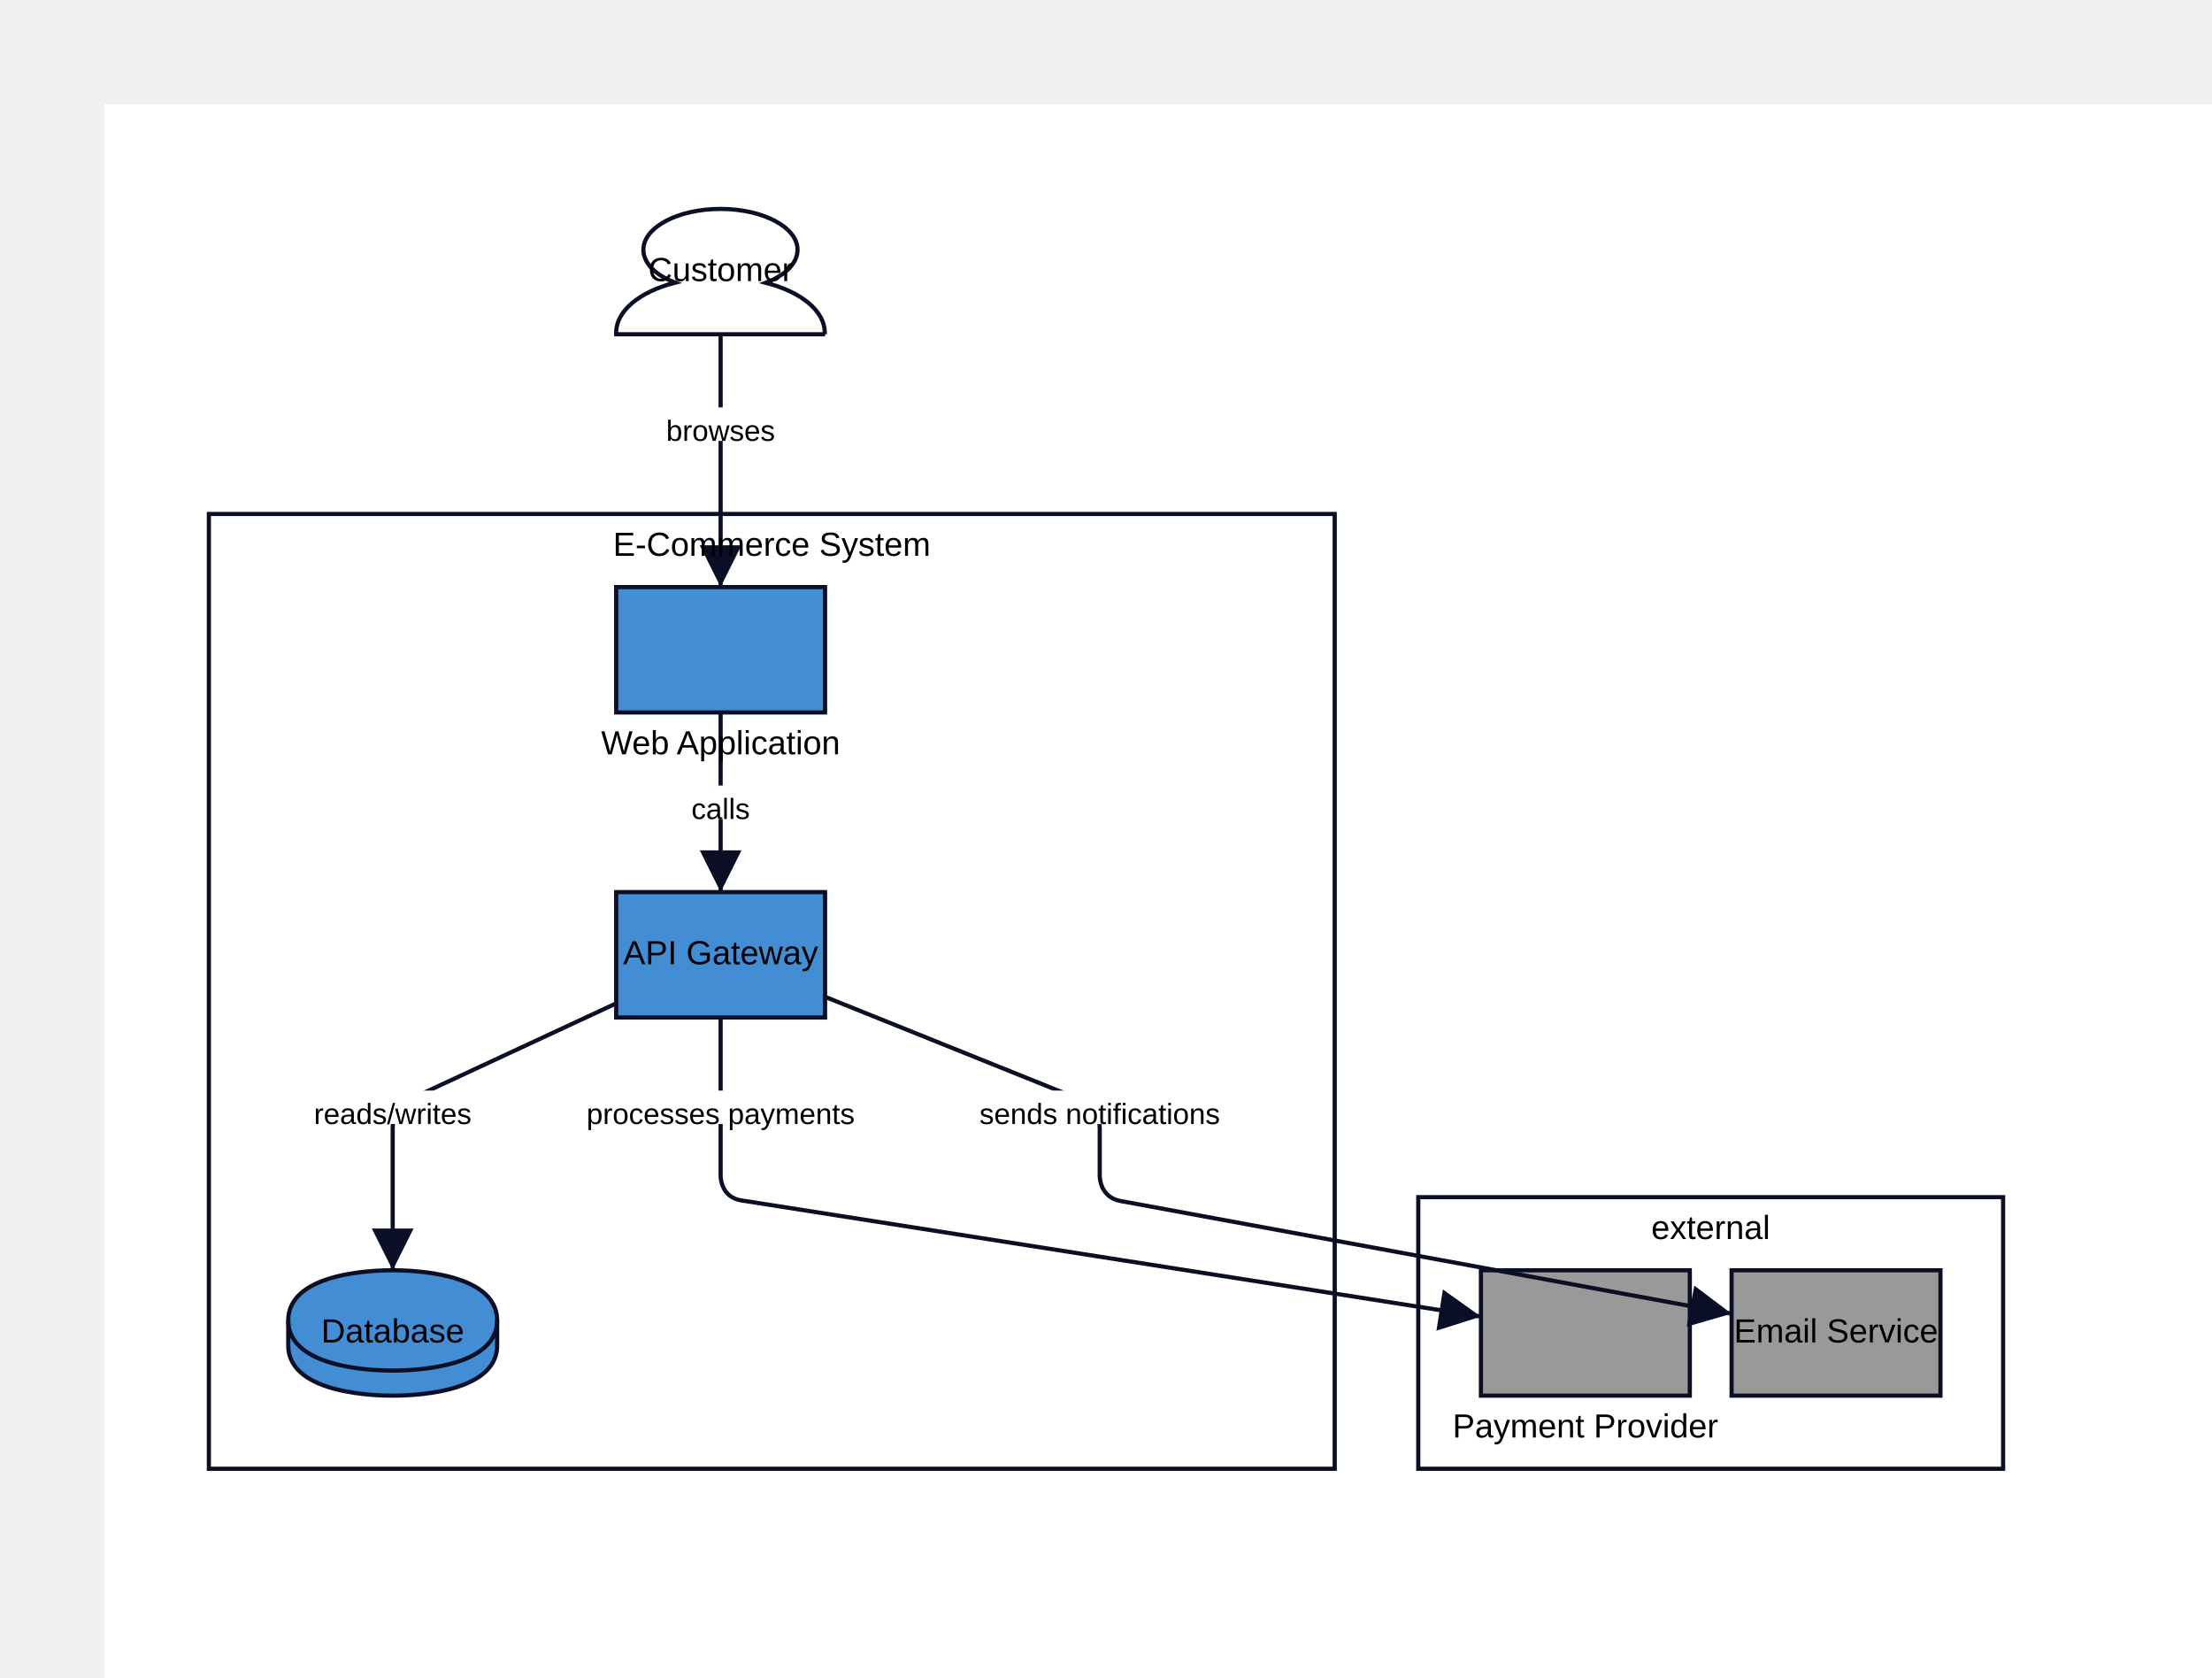
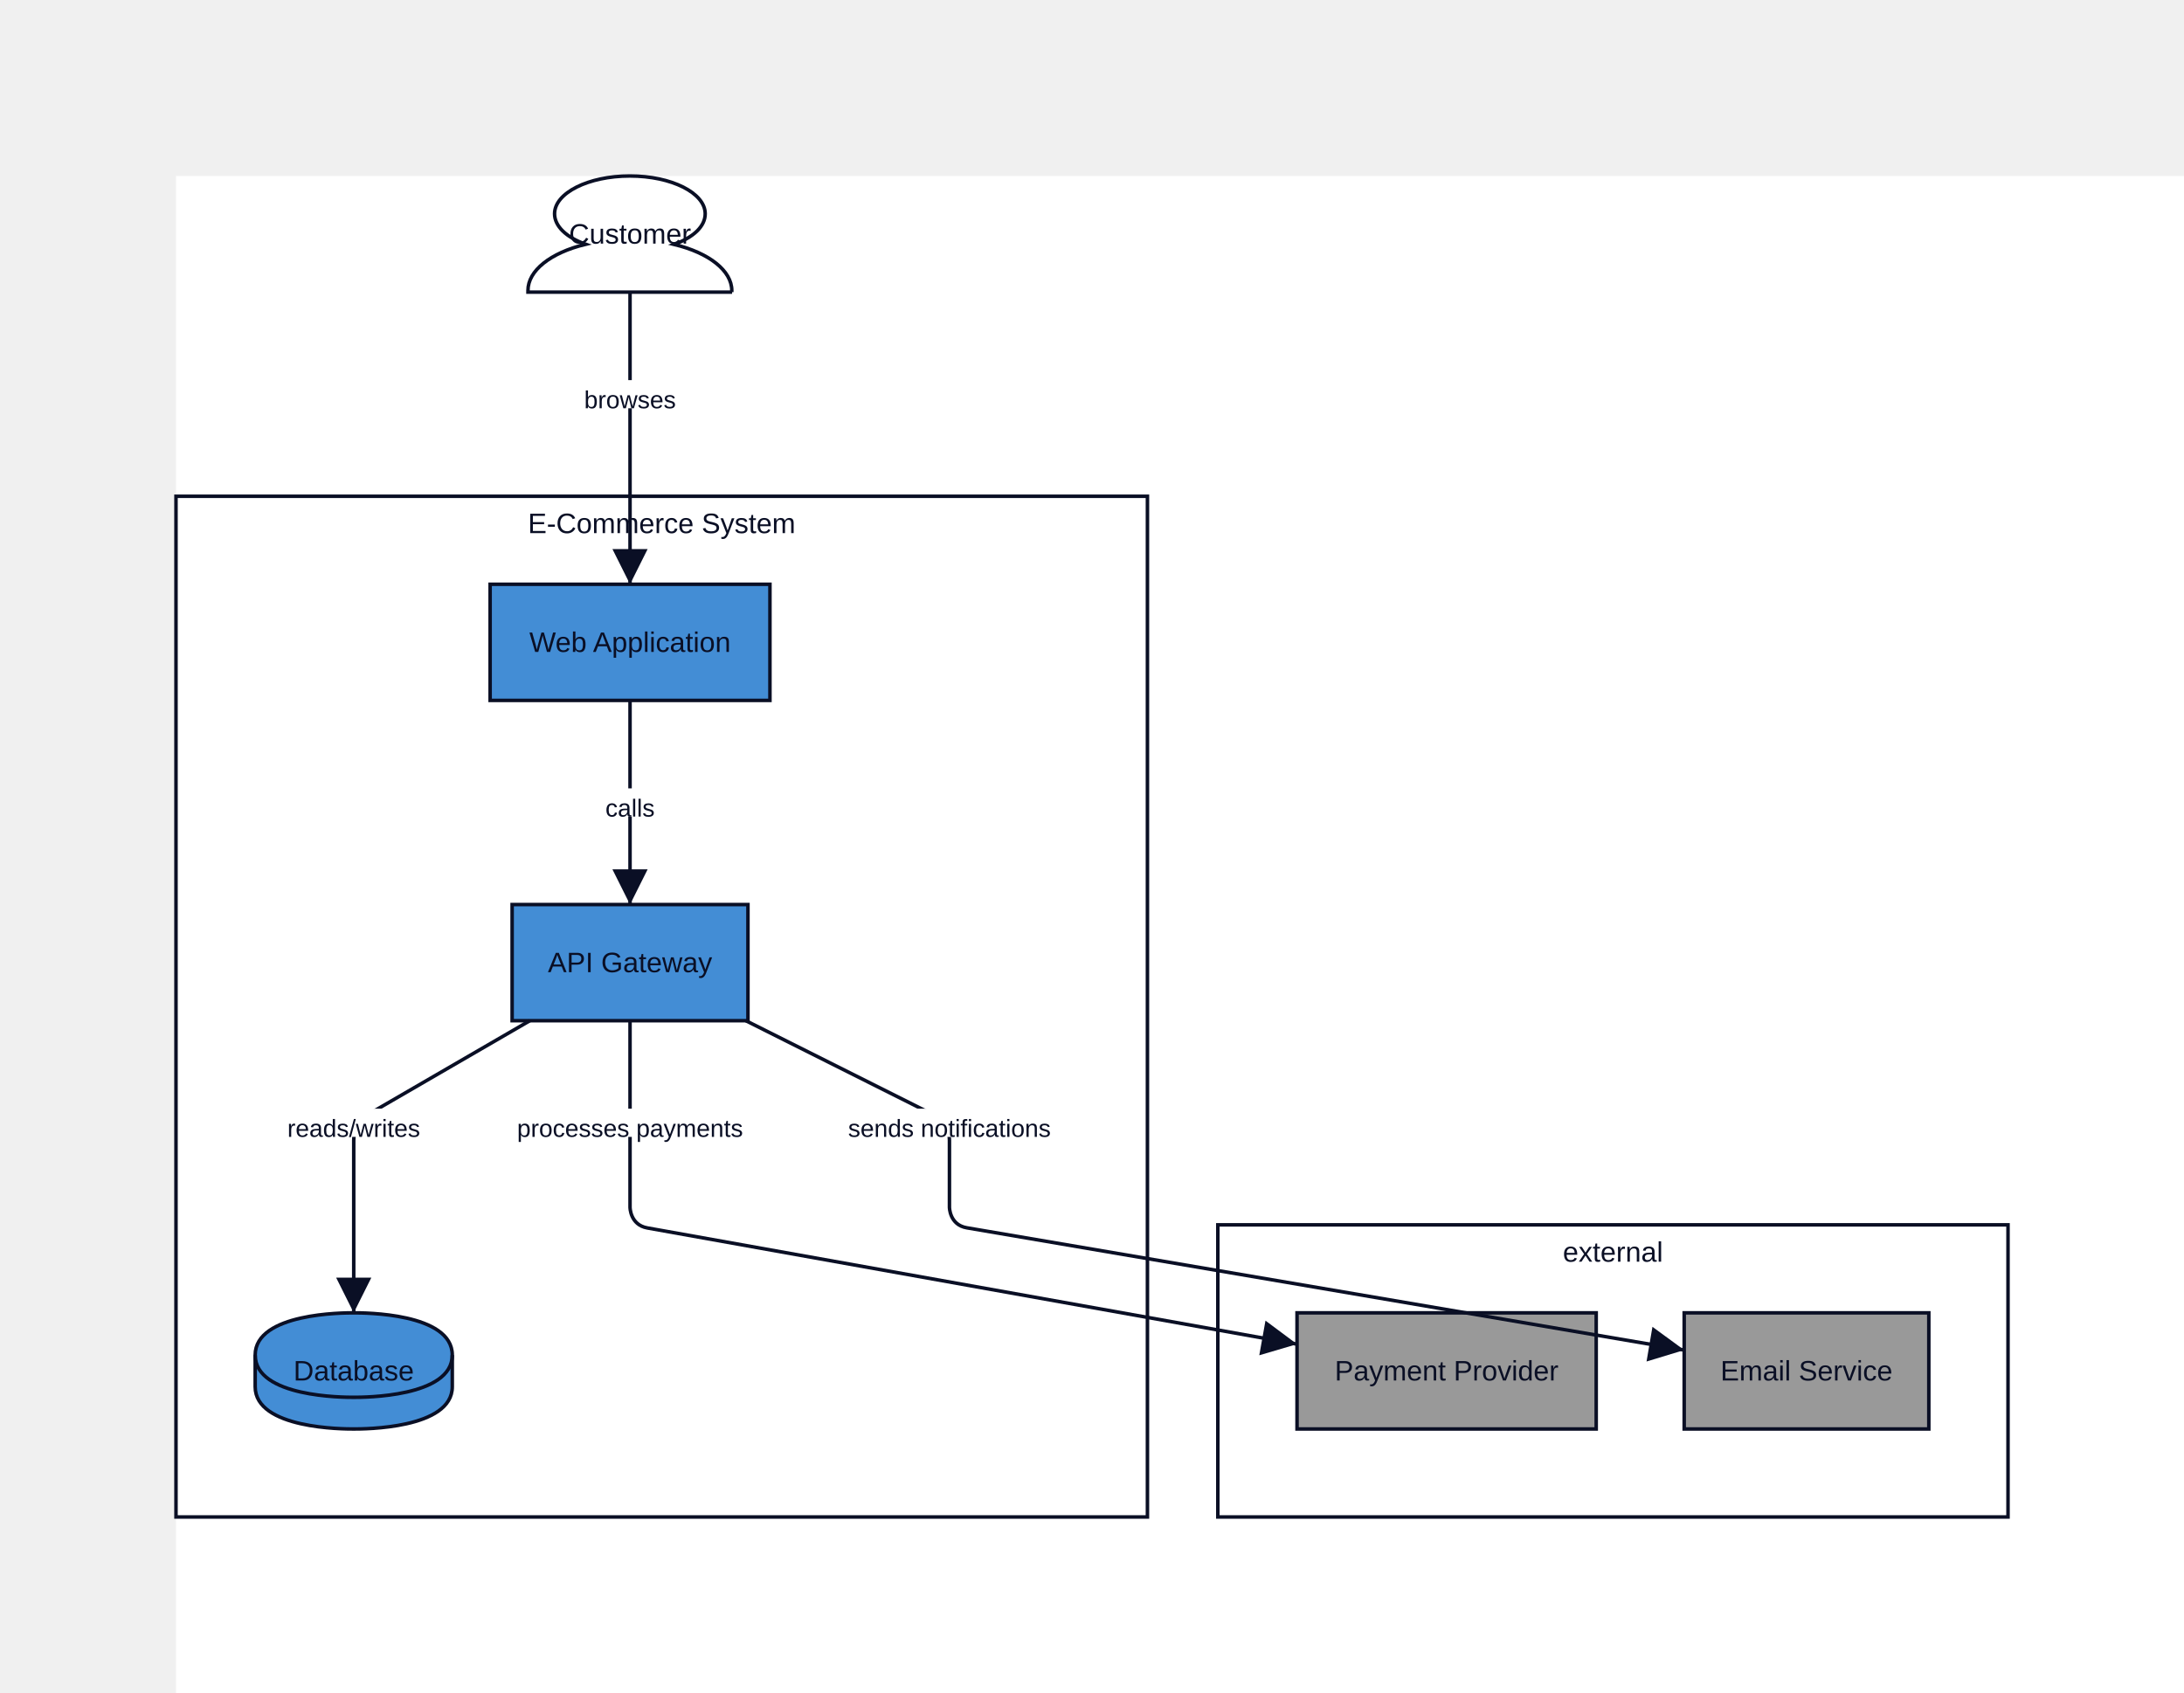
- <svg xmlns="http://www.w3.org/2000/svg" width="1059" height="803" viewBox="-50 -50 1059 803" data-d2-version="0.1.0">
+ <svg xmlns="http://www.w3.org/2000/svg" width="1241" height="962" viewBox="-100 -100 1241 962" data-d2-version="0.1.0">
  <defs>
    <marker id="arrow-triangle" markerWidth="10" markerHeight="10" refX="10" refY="5" orient="auto" markerUnits="strokeWidth">
      <path d="M0,0 L10,5 L0,10 Z" fill="#0A0F25" />
    </marker>
    <marker id="arrow-triangle-reverse" markerWidth="10" markerHeight="10" refX="0" refY="5" orient="auto" markerUnits="strokeWidth">
      <path d="M10,0 L0,5 L10,10 Z" fill="#0A0F25" />
    </marker>
    <marker id="arrow-diamond" markerWidth="10" markerHeight="10" refX="10" refY="5" orient="auto" markerUnits="strokeWidth">
      <path d="M0,5 L5,0 L10,5 L5,10 Z" fill="#0A0F25" />
    </marker>
    <marker id="arrow-diamond-reverse" markerWidth="10" markerHeight="10" refX="0" refY="5" orient="auto" markerUnits="strokeWidth">
      <path d="M0,5 L5,0 L10,5 L5,10 Z" fill="#0A0F25" />
    </marker>
    <marker id="arrow-circle" markerWidth="10" markerHeight="10" refX="6" refY="5" orient="auto" markerUnits="strokeWidth">
      <circle cx="5" cy="5" r="4" fill="#0A0F25" />
    </marker>
    <marker id="arrow-circle-reverse" markerWidth="10" markerHeight="10" refX="4" refY="5" orient="auto" markerUnits="strokeWidth">
      <circle cx="5" cy="5" r="4" fill="#0A0F25" />
    </marker>
    <marker id="arrow-cf-one" markerWidth="10" markerHeight="10" refX="10" refY="5" orient="auto" markerUnits="strokeWidth">
      <line x1="10" y1="0" x2="10" y2="10" stroke="#0A0F25" stroke-width="2" />
    </marker>
    <marker id="arrow-cf-one-reverse" markerWidth="10" markerHeight="10" refX="0" refY="5" orient="auto" markerUnits="strokeWidth">
      <line x1="0" y1="0" x2="0" y2="10" stroke="#0A0F25" stroke-width="2" />
    </marker>
    <marker id="arrow-cf-many" markerWidth="10" markerHeight="10" refX="10" refY="5" orient="auto" markerUnits="strokeWidth">
      <path d="M0,5 L10,0 M0,5 L10,5 M0,5 L10,10" stroke="#0A0F25" stroke-width="2" fill="none" />
    </marker>
    <marker id="arrow-cf-many-reverse" markerWidth="10" markerHeight="10" refX="0" refY="5" orient="auto" markerUnits="strokeWidth">
      <path d="M10,5 L0,0 M10,5 L0,5 M10,5 L0,10" stroke="#0A0F25" stroke-width="2" fill="none" />
    </marker>
    <marker id="arrow-cf-one-required" markerWidth="10" markerHeight="10" refX="10" refY="5" orient="auto" markerUnits="strokeWidth">
      <line x1="10" y1="0" x2="10" y2="10" stroke="#0A0F25" stroke-width="2" />
      <line x1="7" y1="0" x2="7" y2="10" stroke="#0A0F25" stroke-width="2" />
    </marker>
    <marker id="arrow-cf-one-required-reverse" markerWidth="10" markerHeight="10" refX="0" refY="5" orient="auto" markerUnits="strokeWidth">
      <line x1="0" y1="0" x2="0" y2="10" stroke="#0A0F25" stroke-width="2" />
      <line x1="3" y1="0" x2="3" y2="10" stroke="#0A0F25" stroke-width="2" />
    </marker>
    <marker id="arrow-cf-many-required" markerWidth="10" markerHeight="10" refX="10" refY="5" orient="auto" markerUnits="strokeWidth">
      <path d="M0,5 L10,0 M0,5 L10,5 M0,5 L10,10" stroke="#0A0F25" stroke-width="2" fill="none" />
      <line x1="3" y1="0" x2="3" y2="10" stroke="#0A0F25" stroke-width="2" />
    </marker>
    <marker id="arrow-cf-many-required-reverse" markerWidth="10" markerHeight="10" refX="0" refY="5" orient="auto" markerUnits="strokeWidth">
      <path d="M10,5 L0,0 M10,5 L0,5 M10,5 L0,10" stroke="#0A0F25" stroke-width="2" fill="none" />
      <line x1="7" y1="0" x2="7" y2="10" stroke="#0A0F25" stroke-width="2" />
    </marker>
    <marker id="arrow-cf-one-optional" markerWidth="10" markerHeight="10" refX="10" refY="5" orient="auto" markerUnits="strokeWidth">
      <line x1="10" y1="0" x2="10" y2="10" stroke="#0A0F25" stroke-width="2" />
      <circle cx="7" cy="5" r="2" stroke="#0A0F25" stroke-width="2" fill="white" />
    </marker>
    <marker id="arrow-cf-one-optional-reverse" markerWidth="10" markerHeight="10" refX="0" refY="5" orient="auto" markerUnits="strokeWidth">
      <line x1="0" y1="0" x2="0" y2="10" stroke="#0A0F25" stroke-width="2" />
      <circle cx="3" cy="5" r="2" stroke="#0A0F25" stroke-width="2" fill="white" />
    </marker>
    <marker id="arrow-cf-many-optional" markerWidth="10" markerHeight="10" refX="10" refY="5" orient="auto" markerUnits="strokeWidth">
      <path d="M0,5 L10,0 M0,5 L10,5 M0,5 L10,10" stroke="#0A0F25" stroke-width="2" fill="none" />
      <circle cx="3" cy="5" r="2" stroke="#0A0F25" stroke-width="2" fill="white" />
    </marker>
    <marker id="arrow-cf-many-optional-reverse" markerWidth="10" markerHeight="10" refX="0" refY="5" orient="auto" markerUnits="strokeWidth">
      <path d="M10,5 L0,0 M10,5 L0,5 M10,5 L0,10" stroke="#0A0F25" stroke-width="2" fill="none" />
      <circle cx="7" cy="5" r="2" stroke="#0A0F25" stroke-width="2" fill="white" />
    </marker>
    <marker id="arrow-line" markerWidth="10" markerHeight="10" refX="10" refY="5" orient="auto" markerUnits="strokeWidth">
      <line x1="10" y1="0" x2="10" y2="10" stroke="#0A0F25" stroke-width="2" />
    </marker>
    <marker id="arrow-line-reverse" markerWidth="10" markerHeight="10" refX="0" refY="5" orient="auto" markerUnits="strokeWidth">
      <line x1="0" y1="0" x2="0" y2="10" stroke="#0A0F25" stroke-width="2" />
    </marker>
    <marker id="arrow-open" markerWidth="10" markerHeight="10" refX="10" refY="5" orient="auto" markerUnits="strokeWidth">
      <path d="M0,0 L10,5 L0,10" stroke="#0A0F25" stroke-width="2" fill="none" />
    </marker>
    <marker id="arrow-open-reverse" markerWidth="10" markerHeight="10" refX="0" refY="5" orient="auto" markerUnits="strokeWidth">
      <path d="M10,0 L0,5 L10,10" stroke="#0A0F25" stroke-width="2" fill="none" />
    </marker>
    <marker id="arrow" markerWidth="10" markerHeight="10" refX="10" refY="5" orient="auto" markerUnits="strokeWidth">
      <path d="M0,0 L10,5 L0,10 Z" fill="#0A0F25" />
    </marker>
    <marker id="arrow-reverse" markerWidth="10" markerHeight="10" refX="0" refY="5" orient="auto" markerUnits="strokeWidth">
      <path d="M10,0 L0,5 L10,10 Z" fill="#0A0F25" />
    </marker>
  </defs>
  <rect width="100%" height="100%" fill="#FFFFFF" />
  <g id="base-layer">
-     <path d="M 345 110 H 245 v -0.853 c 0 -10.233 10.981 -19.457 28.258 -23.876 C 263.741 81.705 258.031 75.891 258.031 69.535 C 258.031 58.76 274.575 50 294.927 50 c 20.351 0 36.896 8.76 36.896 19.535 c 0 6.357 -5.564 12.093 -15.227 15.814 c 17.277 4.419 28.258 13.643 28.258 23.876 v 0.775 Z" fill="#FFFFFF" stroke="#0A0F25" stroke-width="2" />
-     <rect x="50" y="196" width="539" height="457" fill="#FFFFFF" stroke="#0A0F25" stroke-width="2" rx="0" ry="0" />
-     <rect x="629" y="523" width="280" height="130" fill="#FFFFFF" stroke="#0A0F25" stroke-width="2" rx="0" ry="0" />
-     <path d="M 88 582 C 88 558 133 558 138 558 C 143 558 188 558 188 582 L 188 594 C 188 618 143 618 138 618 C 133 618 88 618 88 594 L 88 582 Z" fill="#438DD5" stroke="#0A0F25" stroke-width="2" />
-     <ellipse cx="138" cy="582" rx="50" ry="24" fill="none" stroke="none" stroke-width="0" />
-     <path d="M 88 582 C 88 606 133 606 138 606 C 143 606 188 606 188 582" fill="none" stroke="#0A0F25" stroke-width="2" />
-     <rect x="245" y="231" width="100" height="60" fill="#438DD5" stroke="#0A0F25" stroke-width="2" rx="0" ry="0" />
-     <rect x="659" y="558" width="100" height="60" fill="#999999" stroke="#0A0F25" stroke-width="2" rx="0" ry="0" />
-     <rect x="779" y="558" width="100" height="60" fill="#999999" stroke="#0A0F25" stroke-width="2" rx="0" ry="0" />
-     <rect x="245" y="377" width="100" height="60" fill="#438DD5" stroke="#0A0F25" stroke-width="2" rx="0" ry="0" />
-     <path d="M 295 110 L 295 153 L 295 196 L 295 231" fill="none" stroke="#0A0F25" stroke-width="2" marker-end="url(#arrow-triangle)" />
-     <rect x="264.5" y="145" width="61" height="16" fill="white" stroke="none" stroke-width="1" rx="3" ry="3" />
-     <text x="295" y="161" text-anchor="middle" dominant-baseline="alphabetic" font-family="Arial, sans-serif" font-size="14">browses</text>
-     <path d="M 295 291 L 295 334 L 295 377" fill="none" stroke="#0A0F25" stroke-width="2" marker-end="url(#arrow-triangle)" />
-     <rect x="271.5" y="326" width="47" height="16" fill="white" stroke="none" stroke-width="1" rx="3" ry="3" />
-     <text x="295" y="342" text-anchor="middle" dominant-baseline="alphabetic" font-family="Arial, sans-serif" font-size="14">calls</text>
-     <path d="M 245 430.248 L 147.068 475.784 C 147.068 475.784 138 480 138 490 L 138 523 L 138 558" fill="none" stroke="#0A0F25" stroke-width="2" marker-end="url(#arrow-triangle)" />
-     <rect x="90" y="472" width="96" height="16" fill="white" stroke="none" stroke-width="1" rx="3" ry="3" />
-     <text x="138" y="488" text-anchor="middle" dominant-baseline="alphabetic" font-family="Arial, sans-serif" font-size="14">reads/writes</text>
-     <path d="M 295 437 L 295 480 L 295 513 C 295 513 295 523 304.879 524.551 L 659 580.15" fill="none" stroke="#0A0F25" stroke-width="2" marker-end="url(#arrow-triangle)" />
-     <rect x="226" y="472" width="138" height="16" fill="white" stroke="none" stroke-width="1" rx="3" ry="3" />
-     <text x="295" y="488" text-anchor="middle" dominant-baseline="alphabetic" font-family="Arial, sans-serif" font-size="14">processes payments</text>
-     <path d="M 345 427.11 L 467.222 476.268 C 467.222 476.268 476.5 480 476.5 490 L 476.5 513 C 476.5 513 476.5 523 486.334 524.813 L 779 578.78" fill="none" stroke="#0A0F25" stroke-width="2" marker-end="url(#arrow-triangle)" />
-     <rect x="404" y="472" width="145" height="16" fill="white" stroke="none" stroke-width="1" rx="3" ry="3" />
-     <text x="476.5" y="488" text-anchor="middle" dominant-baseline="alphabetic" font-family="Arial, sans-serif" font-size="14">sends notifications</text>
-     <text x="295" y="80" text-anchor="middle" dominant-baseline="middle" font-family="Arial, sans-serif" font-size="16">Customer</text>
-     <text x="319.5" y="211.5" text-anchor="middle" dominant-baseline="middle" font-family="Arial, sans-serif" font-size="16">E-Commerce System</text>
-     <text x="769" y="538.5" text-anchor="middle" dominant-baseline="middle" font-family="Arial, sans-serif" font-size="16">external</text>
-     <text x="138" y="588" text-anchor="middle" dominant-baseline="middle" font-family="Arial, sans-serif" font-size="16">Database</text>
-     <text x="295" y="306.5" text-anchor="middle" dominant-baseline="middle" font-family="Arial, sans-serif" font-size="16">Web Application</text>
-     <text x="709" y="633.5" text-anchor="middle" dominant-baseline="middle" font-family="Arial, sans-serif" font-size="16">Payment Provider</text>
-     <text x="829" y="588" text-anchor="middle" dominant-baseline="middle" font-family="Arial, sans-serif" font-size="16">Email Service</text>
-     <text x="295" y="407" text-anchor="middle" dominant-baseline="middle" font-family="Arial, sans-serif" font-size="16">API Gateway</text>
+     <path d="M 316 66 H 200 v -0.938 c 0 -11.256 12.738 -21.403 32.779 -26.264 C 221.739 34.876 215.116 28.481 215.116 21.488 C 215.116 9.636 234.307 0 257.915 0 c 23.608 0 42.799 9.636 42.799 21.488 c 0 6.992 -6.454 13.302 -17.663 17.395 c 20.041 4.86 32.779 15.008 32.779 26.264 v 0.853 Z" fill="#FFFFFF" stroke="#0A0F25" stroke-width="2" />
+     <rect x="0" y="182" width="552" height="580" fill="#FFFFFF" stroke="#0A0F25" stroke-width="2" rx="0" ry="0" />
+     <rect x="592" y="596" width="449" height="166" fill="#FFFFFF" stroke="#0A0F25" stroke-width="2" rx="0" ry="0" />
+     <path d="M 45 670 C 45 646 95.4 646 101 646 C 106.6 646 157 646 157 670 L 157 688 C 157 712 106.6 712 101 712 C 95.4 712 45 712 45 688 L 45 670 Z" fill="#438DD5" stroke="#0A0F25" stroke-width="2" />
+     <ellipse cx="101" cy="670" rx="56" ry="24" fill="none" stroke="none" stroke-width="0" />
+     <path d="M 45 670 C 45 694 95.4 694 101 694 C 106.6 694 157 694 157 670" fill="none" stroke="#0A0F25" stroke-width="2" />
+     <rect x="178.5" y="232" width="159" height="66" fill="#438DD5" stroke="#0A0F25" stroke-width="2" rx="0" ry="0" />
+     <rect x="637" y="646" width="170" height="66" fill="#999999" stroke="#0A0F25" stroke-width="2" rx="0" ry="0" />
+     <rect x="857" y="646" width="139" height="66" fill="#999999" stroke="#0A0F25" stroke-width="2" rx="0" ry="0" />
+     <rect x="191" y="414" width="134" height="66" fill="#438DD5" stroke="#0A0F25" stroke-width="2" rx="0" ry="0" />
+     <path d="M 258 66 C 258 132.4 258 165.6 258 232" fill="none" stroke="#0A0F25" stroke-width="2" marker-end="url(#arrow-triangle)" />
+     <rect x="227.5" y="116" width="61" height="16" fill="#FFFFFF" stroke="none" stroke-width="1" rx="3" ry="3" />
+     <text x="258" y="132" text-anchor="middle" dominant-baseline="alphabetic" font-family="Arial, sans-serif" font-size="14" style="fill: #0A0F25">browses</text>
+     <path d="M 258 298 C 258 344.4 258 367.6 258 414" fill="none" stroke="#0A0F25" stroke-width="2" marker-end="url(#arrow-triangle)" />
+     <rect x="234.5" y="348" width="47" height="16" fill="#FFFFFF" stroke="none" stroke-width="1" rx="3" ry="3" />
+     <text x="258" y="364" text-anchor="middle" dominant-baseline="alphabetic" font-family="Arial, sans-serif" font-size="14" style="fill: #0A0F25">calls</text>
+     <path d="M 201.066 480 C 164.5 501.194 146.217 511.791 109.652 532.985 C 109.652 532.985 101 538 101 548 C 101 587.2 101 606.8 101 646" fill="none" stroke="#0A0F25" stroke-width="2" marker-end="url(#arrow-triangle)" />
+     <rect x="53" y="530" width="96" height="16" fill="#FFFFFF" stroke="none" stroke-width="1" rx="3" ry="3" />
+     <text x="101" y="546" text-anchor="middle" dominant-baseline="alphabetic" font-family="Arial, sans-serif" font-size="14" style="fill: #0A0F25">reads/writes</text>
+     <path d="M 258 480 C 258 522.4 258 543.6 258 586 C 258 586 258 596 267.844 597.761 C 415.506 624.175 489.338 637.381 637 663.795" fill="none" stroke="#0A0F25" stroke-width="2" marker-end="url(#arrow-triangle)" />
+     <rect x="189" y="530" width="138" height="16" fill="#FFFFFF" stroke="none" stroke-width="1" rx="3" ry="3" />
+     <text x="258" y="546" text-anchor="middle" dominant-baseline="alphabetic" font-family="Arial, sans-serif" font-size="14" style="fill: #0A0F25">processes payments</text>
+     <path d="M 323.819 480 C 366.515 501.407 387.864 512.111 430.561 533.518 C 430.561 533.518 439.5 538 439.5 548 C 439.5 563.2 439.5 570.8 439.5 586 C 439.5 586 439.5 596 449.358 597.68 C 612.415 625.47 693.943 639.365 857 667.155" fill="none" stroke="#0A0F25" stroke-width="2" marker-end="url(#arrow-triangle)" />
+     <rect x="367" y="530" width="145" height="16" fill="#FFFFFF" stroke="none" stroke-width="1" rx="3" ry="3" />
+     <text x="439.5" y="546" text-anchor="middle" dominant-baseline="alphabetic" font-family="Arial, sans-serif" font-size="14" style="fill: #0A0F25">sends notifications</text>
+     <text x="258" y="38.44" text-anchor="middle" dominant-baseline="alphabetic" font-family="Arial, sans-serif" font-size="16" style="fill: #0A0F25">Customer</text>
+     <text x="276" y="202.94" text-anchor="middle" dominant-baseline="alphabetic" font-family="Arial, sans-serif" font-size="16" style="fill: #0A0F25">E-Commerce System</text>
+     <text x="816.5" y="616.94" text-anchor="middle" dominant-baseline="alphabetic" font-family="Arial, sans-serif" font-size="16" style="fill: #0A0F25">external</text>
+     <text x="101" y="684.44" text-anchor="middle" dominant-baseline="alphabetic" font-family="Arial, sans-serif" font-size="16" style="fill: #0A0F25">Database</text>
+     <text x="258" y="270.44" text-anchor="middle" dominant-baseline="alphabetic" font-family="Arial, sans-serif" font-size="16" style="fill: #0A0F25">Web Application</text>
+     <text x="722" y="684.44" text-anchor="middle" dominant-baseline="alphabetic" font-family="Arial, sans-serif" font-size="16" style="fill: #0A0F25">Payment Provider</text>
+     <text x="926.5" y="684.44" text-anchor="middle" dominant-baseline="alphabetic" font-family="Arial, sans-serif" font-size="16" style="fill: #0A0F25">Email Service</text>
+     <text x="258" y="452.44" text-anchor="middle" dominant-baseline="alphabetic" font-family="Arial, sans-serif" font-size="16" style="fill: #0A0F25">API Gateway</text>
  </g>
</svg>
